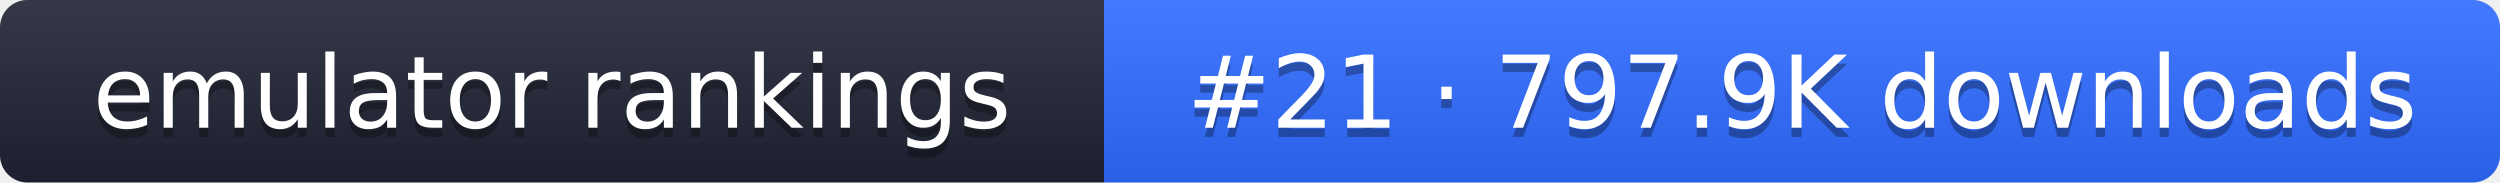
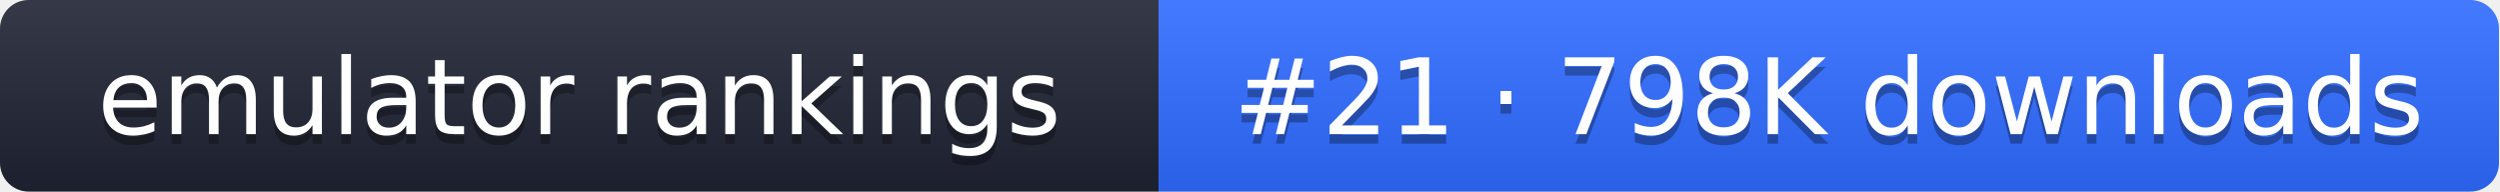
- <svg xmlns="http://www.w3.org/2000/svg" width="274" height="20" role="img" aria-label="emulator rankings: #21 · 797.9K downloads">
+ <svg xmlns="http://www.w3.org/2000/svg" width="261" height="20" role="img" aria-label="emulator rankings: #21 · 798K downloads">
  <linearGradient id="g" x2="0" y2="100%">
    <stop offset="0" stop-color="#fff" stop-opacity=".1" />
    <stop offset="1" stop-opacity=".1" />
  </linearGradient>
  <clipPath id="r">
-     <rect width="274" height="20" rx="3" fill="#fff" />
+     <rect width="261" height="20" rx="3" fill="#fff" />
  </clipPath>
  <g clip-path="url(#r)">
    <rect width="121" height="20" fill="#1f2433" />
-     <rect x="121" width="153" height="20" fill="#2f6bff" />
-     <rect width="274" height="20" fill="url(#g)" />
+     <rect x="121" width="140" height="20" fill="#2f6bff" />
+     <rect width="261" height="20" fill="url(#g)" />
  </g>
  <g fill="#fff" text-anchor="middle" font-family="Verdana,DejaVu Sans,sans-serif" font-size="11">
    <text x="60.5" y="15" fill="#010101" fill-opacity=".3">emulator rankings</text>
    <text x="60.5" y="14">emulator rankings</text>
-     <text x="197.5" y="15" fill="#010101" fill-opacity=".3">#21 · 797.9K downloads</text>
-     <text x="197.5" y="14">#21 · 797.9K downloads</text>
+     <text x="191" y="15" fill="#010101" fill-opacity=".3">#21 · 798K downloads</text>
+     <text x="191" y="14">#21 · 798K downloads</text>
  </g>
</svg>
